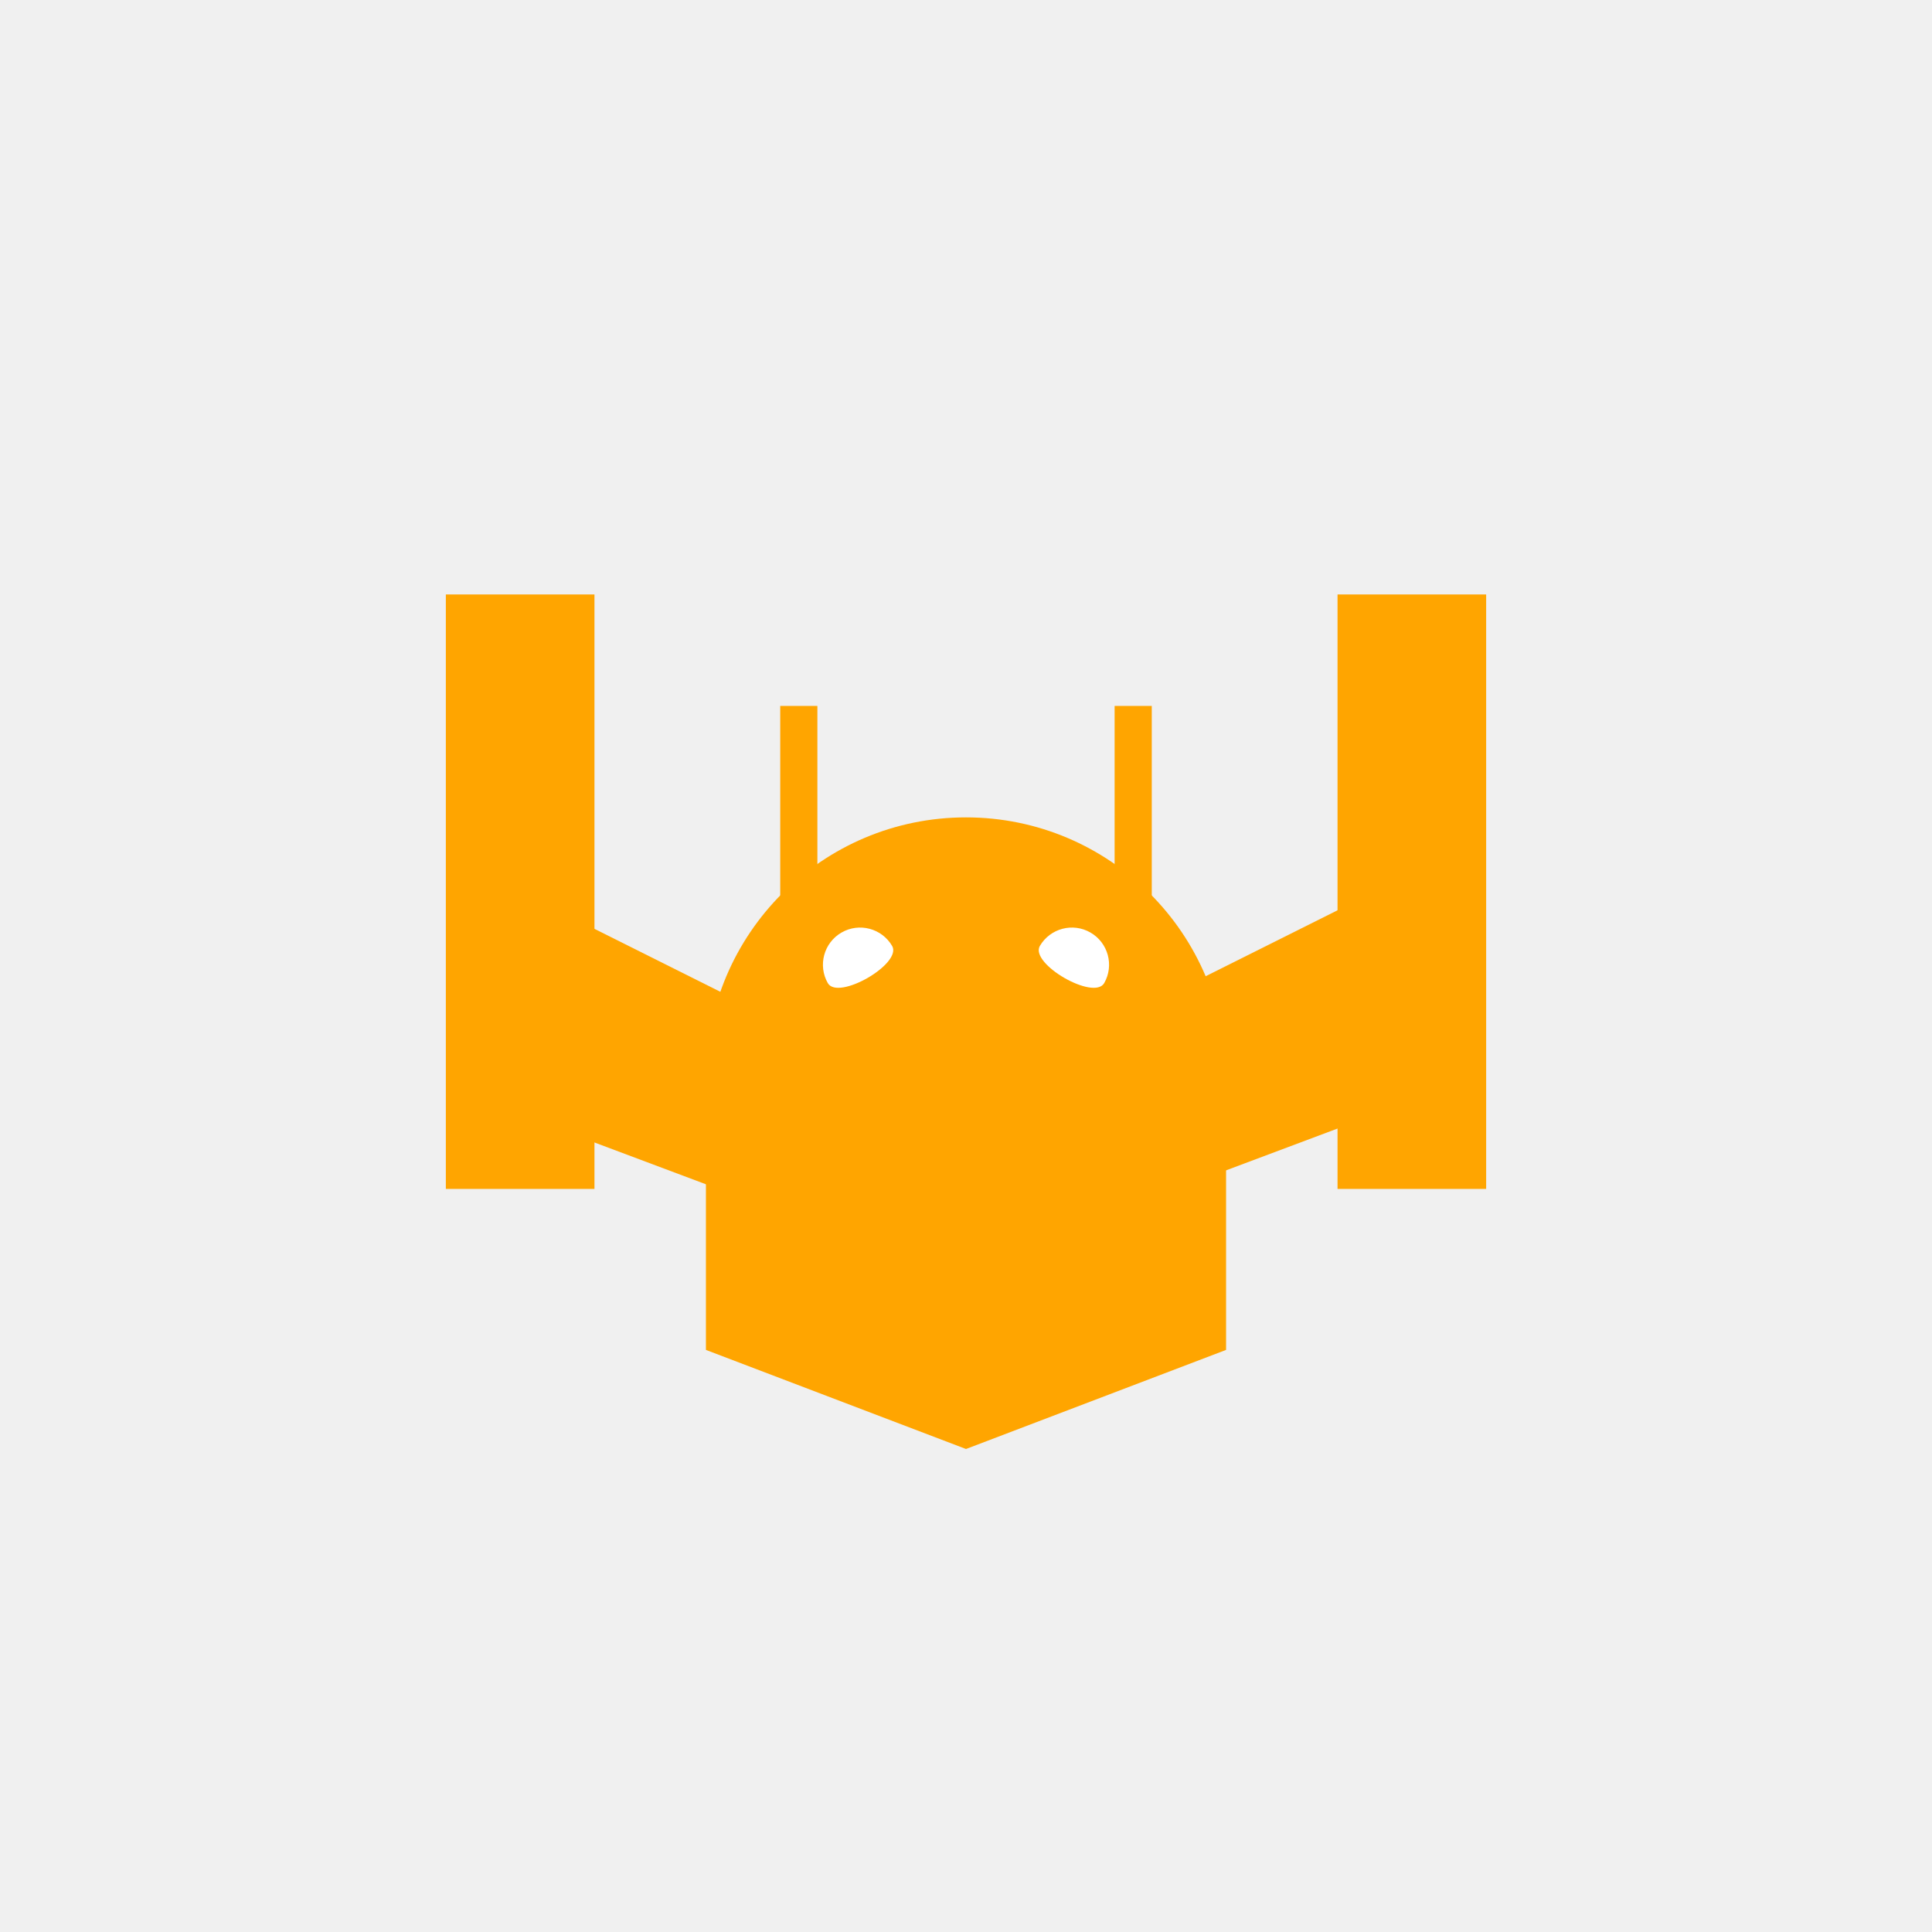
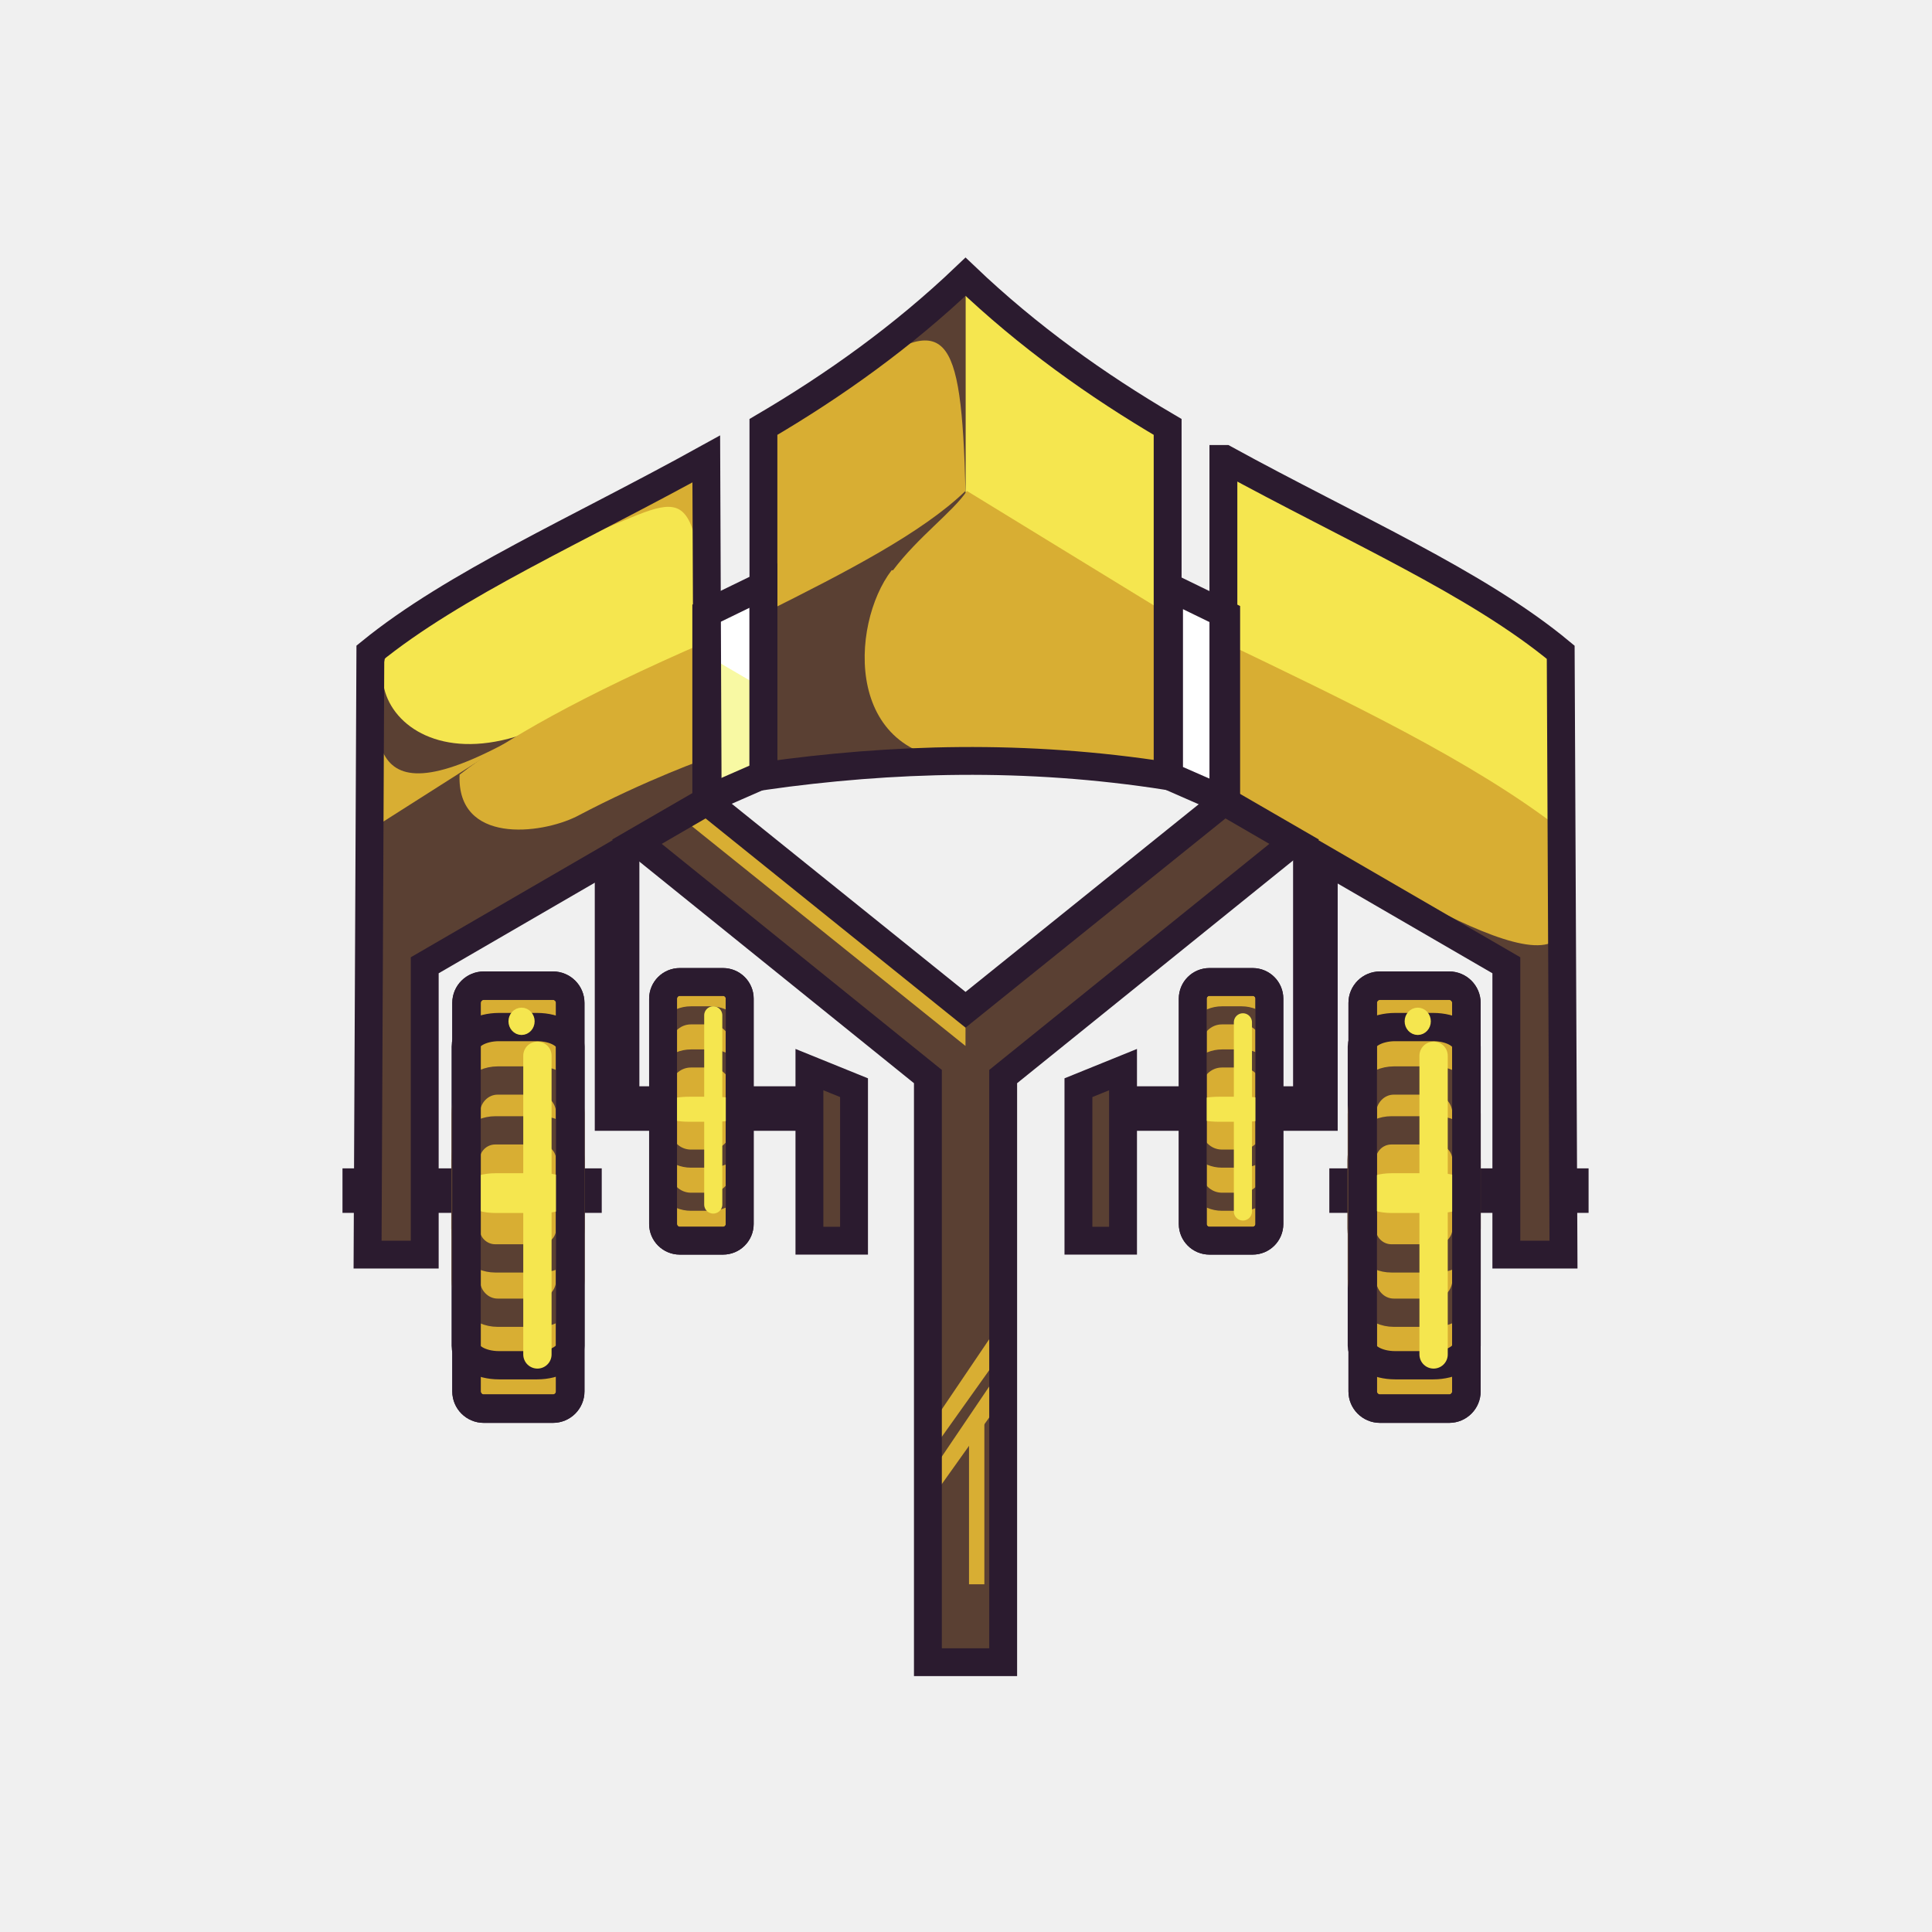
- <svg xmlns="http://www.w3.org/2000/svg" width="52" height="52" viewBox="-10 -10 52 52">
-   <g fill="orange" fill-rule="evenodd" transform="translate(2 6)">
-     <circle cx="14" cy="13" r="7" />
-     <path d="M4 0v16H0V0zM28 0v16h-4V0z" />
-     <path d="M2 8l8 4v5l-8-3zM25 8l-8 4v5l8-3zM9 3h1v6H9zM18 3h1v6h-1z" />
-     <path fill="#FFF" d="M12.012 9.46a1 1 0 0 0-1.732 1c.277.48 2.009-.52 1.732-1zM17.72 10.46a1 1 0 0 0-1.732-1c-.277.48 1.455 1.48 1.732 1z" />
-     <path d="M7 15h14v5.333L14 23l-7-2.667z" />
+ <svg xmlns="http://www.w3.org/2000/svg" enable-background="new" width="1in" height="1in" viewBox="0 0 1 1" version="1.1" id="svg827">
+   <defs id="defs821" />
+   <g id="g3177" style="display:inline">
+     <g style="display:inline;stroke-width:1.09" id="g3175" transform="matrix(0.9182809,0,0,0.9164383,0.04085962,0.04191102)">
+       <g transform="matrix(0.785653,0,0,0.785653,1.206826,0.6526484)" id="g3173" style="stroke-width:1.09">
+         <path style="display:inline;opacity:1;fill:#5a4033;fill-opacity:1;stroke:none;stroke-width:0.02;stroke-miterlimit:4;stroke-dasharray:none;stroke-dashoffset:0;stroke-opacity:1" d="m -0.787,-0.12 -0.032,0.013 v 0.11 h 0.032 z" id="path3045" />
+         <path style="display:inline;opacity:1;fill:#5a4033;fill-opacity:1;stroke:none;stroke-width:0.02;stroke-miterlimit:4;stroke-dasharray:none;stroke-dashoffset:0;stroke-opacity:1" d="m -1.012,-0.12 0.032,0.013 v 0.11 h -0.032 z" id="path3047" />
+         <path id="path3049" d="m -0.639,-0.033 h 0.186" style="display:inline;fill:none;stroke:#2b1b2f;stroke-width:0.032;stroke-linecap:butt;stroke-linejoin:miter;stroke-miterlimit:4;stroke-dasharray:none;stroke-opacity:1" />
+         <path id="path3051" d="m -0.649,-0.29 v 0.198 h -0.136" style="display:inline;fill:none;stroke:#2b1b2f;stroke-width:0.032;stroke-linecap:butt;stroke-linejoin:miter;stroke-miterlimit:4;stroke-dasharray:none;stroke-opacity:1" />
+         <g style="display:inline;stroke-width:1.09" id="g3069" transform="matrix(0.03937008,0,0,0.03937008,-0.9228569,-0.9342398)">
+           <rect rx="0.315" ry="0.315" y="19.149" x="7.818" height="7.724" width="1.89" id="rect3053" style="display:inline;opacity:1;fill:#d8ae33;fill-opacity:1;stroke:#2b1b2f;stroke-width:0.519;stroke-miterlimit:4;stroke-dasharray:none;stroke-dashoffset:0;stroke-opacity:1" />
+           <rect ry="0.356" rx="0.607" y="19.905" x="7.803" height="6.175" width="1.908" id="rect3055" style="display:inline;opacity:1;fill:none;fill-opacity:1;stroke:#2b1b2f;stroke-width:0.516;stroke-miterlimit:4;stroke-dasharray:none;stroke-dashoffset:0;stroke-opacity:1" />
+           <rect ry="0.608" rx="0.582" y="20.881" x="7.803" height="4.24" width="1.908" id="rect3057" style="display:inline;opacity:1;fill:none;fill-opacity:1;stroke:#5a4033;stroke-width:0.516;stroke-miterlimit:4;stroke-dasharray:none;stroke-dashoffset:0;stroke-opacity:1" />
+           <rect ry="0.546" rx="0.544" y="21.791" x="7.798" height="2.338" width="1.913" id="rect3059" style="display:inline;opacity:1;fill:none;fill-opacity:1;stroke:#5a4033;stroke-width:0.516;stroke-miterlimit:4;stroke-dasharray:none;stroke-dashoffset:0;stroke-opacity:1" />
+           <rect ry="0.119" rx="0.327" y="22.832" x="8.019" height="0.21" width="1.512" id="rect3061" style="display:inline;opacity:1;fill:none;fill-opacity:1;stroke:#f5e64f;stroke-width:0.516;stroke-miterlimit:4;stroke-dasharray:none;stroke-dashoffset:0;stroke-opacity:1" />
+           <path id="path3063" d="m 9.11,20.429 v 5.454" style="display:inline;fill:none;stroke:#f5e64f;stroke-width:0.516;stroke-linecap:round;stroke-linejoin:miter;stroke-miterlimit:4;stroke-dasharray:none;stroke-opacity:1" />
+           <ellipse cy="19.8" cx="8.821" id="ellipse3065" style="display:inline;opacity:1;fill:#f5e64f;fill-opacity:1;stroke:#f5e64f;stroke-width:0.289;stroke-linecap:round;stroke-miterlimit:4;stroke-dasharray:none;stroke-dashoffset:0;stroke-opacity:1" rx="0.094" ry="0.105" />
+           <rect style="display:inline;opacity:1;fill:none;fill-opacity:1;stroke:#2b1b2f;stroke-width:0.519;stroke-miterlimit:4;stroke-dasharray:none;stroke-dashoffset:0;stroke-opacity:1" id="rect3067" width="1.89" height="7.724" x="7.818" y="19.149" ry="0.315" rx="0.315" />
+         </g>
+         <rect rx="0.012" ry="0.012" y="-0.183" x="-0.737" height="0.186" width="0.055" id="rect3071" style="display:inline;opacity:1;fill:#d8ae33;fill-opacity:1;stroke:#2b1b2f;stroke-width:0.02;stroke-miterlimit:4;stroke-dasharray:none;stroke-dashoffset:0;stroke-opacity:1" />
+         <rect ry="0.021" rx="0.021" y="-0.159" x="-0.737" height="0.134" width="0.056" id="rect3073" style="display:inline;opacity:1;fill:none;fill-opacity:1;stroke:#5a4033;stroke-width:0.013;stroke-miterlimit:4;stroke-dasharray:none;stroke-dashoffset:0;stroke-opacity:1" />
+         <path id="path3075" d="m -0.787,-0.12 -0.032,0.013 v 0.11 h 0.032 z" style="display:inline;opacity:1;fill:none;fill-opacity:1;stroke:#2b1b2f;stroke-width:0.02;stroke-miterlimit:4;stroke-dasharray:none;stroke-dashoffset:0;stroke-opacity:1" />
+         <path style="display:inline;fill:none;stroke:#2b1b2f;stroke-width:0.032;stroke-linecap:butt;stroke-linejoin:miter;stroke-miterlimit:4;stroke-dasharray:none;stroke-opacity:1" d="M -1.161,-0.033 H -1.347" id="path3077" />
+         <path style="display:inline;fill:none;stroke:#2b1b2f;stroke-width:0.032;stroke-linecap:butt;stroke-linejoin:miter;stroke-miterlimit:4;stroke-dasharray:none;stroke-opacity:1" d="m -1.15,-0.29 v 0.198 h 0.136" id="path3079" />
+         <g transform="matrix(0.03937008,0,0,0.03937008,-1.565813,-0.9342398)" style="display:inline;stroke-width:1.09" id="g3097">
+           <rect style="display:inline;opacity:1;fill:#d8ae33;fill-opacity:1;stroke:#2b1b2f;stroke-width:0.519;stroke-miterlimit:4;stroke-dasharray:none;stroke-dashoffset:0;stroke-opacity:1" id="rect3081" width="1.89" height="7.724" x="7.818" y="19.149" ry="0.315" rx="0.315" />
+           <rect style="display:inline;opacity:1;fill:none;fill-opacity:1;stroke:#2b1b2f;stroke-width:0.516;stroke-miterlimit:4;stroke-dasharray:none;stroke-dashoffset:0;stroke-opacity:1" id="rect3083" width="1.908" height="6.175" x="7.803" y="19.905" rx="0.607" ry="0.356" />
+           <rect style="display:inline;opacity:1;fill:none;fill-opacity:1;stroke:#5a4033;stroke-width:0.516;stroke-miterlimit:4;stroke-dasharray:none;stroke-dashoffset:0;stroke-opacity:1" id="rect3085" width="1.908" height="4.24" x="7.803" y="20.881" rx="0.582" ry="0.608" />
+           <rect style="display:inline;opacity:1;fill:none;fill-opacity:1;stroke:#5a4033;stroke-width:0.516;stroke-miterlimit:4;stroke-dasharray:none;stroke-dashoffset:0;stroke-opacity:1" id="rect3087" width="1.913" height="2.338" x="7.798" y="21.791" rx="0.544" ry="0.546" />
+           <rect style="display:inline;opacity:1;fill:none;fill-opacity:1;stroke:#f5e64f;stroke-width:0.516;stroke-miterlimit:4;stroke-dasharray:none;stroke-dashoffset:0;stroke-opacity:1" id="rect3089" width="1.512" height="0.21" x="8.019" y="22.832" rx="0.327" ry="0.119" />
+           <path style="display:inline;fill:none;stroke:#f5e64f;stroke-width:0.516;stroke-linecap:round;stroke-linejoin:miter;stroke-miterlimit:4;stroke-dasharray:none;stroke-opacity:1" d="m 9.11,20.429 v 5.454" id="path3091" />
+           <ellipse ry="0.105" rx="0.094" style="display:inline;opacity:1;fill:#f5e64f;fill-opacity:1;stroke:#f5e64f;stroke-width:0.289;stroke-linecap:round;stroke-miterlimit:4;stroke-dasharray:none;stroke-dashoffset:0;stroke-opacity:1" id="ellipse3093" cx="8.821" cy="19.8" />
+           <rect rx="0.315" ry="0.315" y="19.149" x="7.818" height="7.724" width="1.89" id="rect3095" style="display:inline;opacity:1;fill:none;fill-opacity:1;stroke:#2b1b2f;stroke-width:0.519;stroke-miterlimit:4;stroke-dasharray:none;stroke-dashoffset:0;stroke-opacity:1" />
+         </g>
+         <rect style="display:inline;opacity:1;fill:#d8ae33;fill-opacity:1;stroke:#2b1b2f;stroke-width:0.02;stroke-miterlimit:4;stroke-dasharray:none;stroke-dashoffset:0;stroke-opacity:1" id="rect3099" width="0.055" height="0.186" x="-1.117" y="-0.183" ry="0.012" rx="0.012" />
+         <rect style="display:inline;opacity:1;fill:none;fill-opacity:1;stroke:#5a4033;stroke-width:0.013;stroke-miterlimit:4;stroke-dasharray:none;stroke-dashoffset:0;stroke-opacity:1" id="rect3101" width="0.056" height="0.134" x="-1.118" y="-0.159" rx="0.021" ry="0.021" />
+         <path id="path3103" d="m -1.012,-0.12 0.032,0.013 v 0.11 h -0.032 z" style="display:inline;opacity:1;fill:none;fill-opacity:1;stroke:#2b1b2f;stroke-width:0.02;stroke-miterlimit:4;stroke-dasharray:none;stroke-dashoffset:0;stroke-opacity:1" />
+         <rect style="display:inline;opacity:1;fill:none;fill-opacity:1;stroke:#5a4033;stroke-width:0.013;stroke-miterlimit:4;stroke-dasharray:none;stroke-dashoffset:0;stroke-opacity:1" id="rect3105" width="0.056" height="0.072" x="-0.737" y="-0.128" rx="0.021" ry="0.021" />
+         <rect ry="0.021" rx="0.021" y="-0.128" x="-1.118" height="0.072" width="0.056" id="rect3107" style="display:inline;opacity:1;fill:none;fill-opacity:1;stroke:#5a4033;stroke-width:0.013;stroke-miterlimit:4;stroke-dasharray:none;stroke-dashoffset:0;stroke-opacity:1" />
+         <path style="display:inline;fill:none;stroke:#f5e64f;stroke-width:0.013;stroke-linecap:round;stroke-linejoin:miter;stroke-miterlimit:4;stroke-dasharray:none;stroke-opacity:1" d="m -1.081,-0.159 v 0.136" id="path3109" />
+         <rect style="display:inline;opacity:1;fill:none;fill-opacity:1;stroke:#f5e64f;stroke-width:0.013;stroke-miterlimit:4;stroke-dasharray:none;stroke-dashoffset:0;stroke-opacity:1" id="rect3111" width="0.044" height="0.005" x="-1.111" y="-0.094" rx="0.013" ry="0.005" />
+         <path id="path3113" d="m -0.701,-0.154 v 0.136" style="display:inline;fill:none;stroke:#f5e64f;stroke-width:0.013;stroke-linecap:round;stroke-linejoin:miter;stroke-miterlimit:4;stroke-dasharray:none;stroke-opacity:1" />
+         <rect ry="0.005" rx="0.013" y="-0.094" x="-0.731" height="0.005" width="0.044" id="rect3115" style="display:inline;opacity:1;fill:none;fill-opacity:1;stroke:#f5e64f;stroke-width:0.013;stroke-miterlimit:4;stroke-dasharray:none;stroke-dashoffset:0;stroke-opacity:1" />
+         <rect style="display:inline;opacity:1;fill:none;fill-opacity:1;stroke:#2b1b2f;stroke-width:0.02;stroke-miterlimit:4;stroke-dasharray:none;stroke-dashoffset:0;stroke-opacity:1" id="rect3117" width="0.055" height="0.186" x="-0.737" y="-0.183" ry="0.012" rx="0.012" />
+         <rect rx="0.012" ry="0.012" y="-0.183" x="-1.117" height="0.186" width="0.055" id="rect3119" style="display:inline;opacity:1;fill:none;fill-opacity:1;stroke:#2b1b2f;stroke-width:0.02;stroke-miterlimit:4;stroke-dasharray:none;stroke-dashoffset:0;stroke-opacity:1" />
+         <path style="display:inline;opacity:1;fill:#f8f9a3;fill-opacity:1;stroke:none;stroke-width:0.02;stroke-linecap:butt;stroke-linejoin:miter;stroke-miterlimit:4;stroke-dasharray:none;stroke-opacity:1" d="m -1.045,-0.468 -0.041,0.02 v 0.134 l 0.041,-0.018 z" id="path3121" />
+         <path id="path3123" d="m -0.754,-0.467 0.041,0.02 v 0.134 l -0.041,-0.018 z" style="display:inline;opacity:1;fill:#ffffff;fill-opacity:1;stroke:none;stroke-width:0.02;stroke-linecap:butt;stroke-linejoin:miter;stroke-miterlimit:4;stroke-dasharray:none;stroke-opacity:1" />
+         <path style="color:#000000;font-style:normal;font-variant:normal;font-weight:normal;font-stretch:normal;font-size:medium;line-height:normal;font-family:sans-serif;font-variant-ligatures:normal;font-variant-position:normal;font-variant-caps:normal;font-variant-numeric:normal;font-variant-alternates:normal;font-feature-settings:normal;text-indent:0;text-align:start;text-decoration:none;text-decoration-line:none;text-decoration-style:solid;text-decoration-color:#000000;letter-spacing:normal;word-spacing:normal;text-transform:none;writing-mode:lr-tb;direction:ltr;text-orientation:mixed;dominant-baseline:auto;baseline-shift:baseline;text-anchor:start;white-space:normal;shape-padding:0;clip-rule:nonzero;display:inline;overflow:visible;visibility:visible;opacity:1;isolation:auto;mix-blend-mode:normal;color-interpolation:sRGB;color-interpolation-filters:linearRGB;solid-color:#000000;solid-opacity:1;vector-effect:none;fill:#5a4033;fill-opacity:1;fill-rule:nonzero;stroke:none;stroke-width:0.02;stroke-linecap:butt;stroke-linejoin:miter;stroke-miterlimit:4;stroke-dasharray:none;stroke-dashoffset:0;stroke-opacity:1;color-rendering:auto;image-rendering:auto;shape-rendering:auto;text-rendering:auto;enable-background:accumulate" d="m -1.122,-0.342 -0.034,0.042 0.229,0.185 v 0.421 h 0.054 v -0.421 l 0.229,-0.185 -0.034,-0.042 -0.222,0.18 z" id="path3125" />
+         <path style="display:inline;opacity:1;fill:#d8ae33;fill-opacity:1;stroke:none;stroke-width:0.02;stroke-linecap:butt;stroke-linejoin:miter;stroke-miterlimit:4;stroke-dasharray:none;stroke-dashoffset:0;stroke-opacity:1" d="m -0.9,-0.69 c -0.045,0.043 -0.094,0.078 -0.145,0.108 v 0.251 c 0.092,-0.013 0.188,-0.016 0.29,0 v -0.251 c -0.051,-0.03 -0.1,-0.065 -0.145,-0.108 z" id="path3127" />
+         <path style="display:inline;opacity:1;fill:#5a4033;fill-opacity:1;stroke:none;stroke-width:0.02;stroke-linecap:butt;stroke-linejoin:miter;stroke-miterlimit:4;stroke-dasharray:none;stroke-dashoffset:0;stroke-opacity:1" d="m -1.085,-0.559 c -0.092,0.051 -0.181,0.09 -0.241,0.139 l -0.002,0.433 h 0.041 V -0.195 l 0.203,-0.118 z" id="path3129" />
+         <path style="display:inline;opacity:1;fill:#d8ae33;fill-opacity:1;stroke:none;stroke-width:0.02;stroke-linecap:butt;stroke-linejoin:miter;stroke-miterlimit:4;stroke-dasharray:none;stroke-dashoffset:0;stroke-opacity:1" d="m -0.714,-0.559 v 0.246 l 0.203,0.118 v 0.208 h 0.041 l -0.002,-0.433 c -0.06,-0.05 -0.15,-0.089 -0.241,-0.139 z" id="path3131" />
+         <path style="display:inline;opacity:1;fill:#ffffff;fill-opacity:1;stroke:none;stroke-width:0.011px;stroke-linecap:butt;stroke-linejoin:miter;stroke-opacity:1" d="m -1.045,-0.468 -0.041,0.02 v 0.03 l 0.041,0.024 z" id="path3133" />
+         <path style="display:inline;opacity:1;fill:#5a4033;fill-opacity:1;stroke:none;stroke-width:0.011px;stroke-linecap:butt;stroke-linejoin:miter;stroke-opacity:1" d="m -0.9,-0.69 v 0.154 c -0.031,0.03 -0.085,0.058 -0.145,0.088 v 0.116 c 0.092,-0.013 0.188,-0.016 0.29,0 v -0.251 c -0.051,-0.03 -0.1,-0.065 -0.145,-0.108 z" id="path3135" />
+         <path style="display:inline;opacity:1;fill:#d8ae33;fill-opacity:1;stroke:none;stroke-width:0.011px;stroke-linecap:butt;stroke-linejoin:miter;stroke-opacity:1" d="m -0.714,-0.559 v 0.246 l 0.203,0.118 v 0.208 h 0.041 l -0.002,-0.433 c -0.06,-0.05 -0.15,-0.089 -0.241,-0.139 z" id="path3137" />
+         <path style="display:inline;opacity:1;fill:#f5e64f;fill-opacity:1;stroke:none;stroke-width:0.02;stroke-linecap:butt;stroke-linejoin:miter;stroke-miterlimit:4;stroke-dasharray:none;stroke-dashoffset:0;stroke-opacity:1" d="m -1.085,-0.559 c -0.06,0.033 -0.145,0.08 -0.196,0.11 -0.081,0.03 -0.022,0.145 0.101,0.07 l 0.094,-0.048 z" id="path3139" />
+         <path style="display:inline;opacity:1;fill:#5a4033;fill-opacity:1;stroke:none;stroke-width:0.011px;stroke-linecap:butt;stroke-linejoin:miter;stroke-opacity:1" d="m -1.085,-0.428 c -0.085,0.041 -0.178,0.085 -0.242,0.135 l -0.001,0.306 h 0.041 V -0.195 l 0.203,-0.118 z" id="path3141" />
+         <path style="display:inline;opacity:1;fill:#f5e64f;fill-opacity:1;stroke:none;stroke-width:0.02;stroke-linecap:butt;stroke-linejoin:miter;stroke-miterlimit:4;stroke-dasharray:none;stroke-dashoffset:0;stroke-opacity:1" d="m -0.9,-0.69 v 0.155 c 0.031,0.03 0.085,0.058 0.145,0.088 v -0.135 c -0.051,-0.03 -0.1,-0.065 -0.145,-0.108 z m 0.186,0.131 v 0.132 c 0.085,0.041 0.178,0.085 0.242,0.135 l -5.4896e-4,-0.128 c -0.06,-0.05 -0.15,-0.089 -0.241,-0.139 z" id="path3143" />
+         <path style="display:inline;opacity:1;fill:#5a4033;fill-opacity:1;stroke:none;stroke-width:0.011px;stroke-linecap:butt;stroke-linejoin:miter;stroke-opacity:1" d="m -0.9,-0.69 v 0.155 c -0.003,-0.119 -0.014,-0.13 -0.08,-0.084 z" id="path3145" />
+         <path style="display:inline;opacity:1;fill:#d8ae33;fill-opacity:1;stroke:none;stroke-width:0.011px;stroke-linecap:butt;stroke-linejoin:miter;stroke-opacity:1" d="m -1.326,-0.42 c 0.007,0.048 -0.017,0.128 0.102,0.062 l -0.102,0.065 z" id="path3147" />
+         <path style="display:inline;opacity:1;fill:#d8ae33;fill-opacity:1;stroke:none;stroke-width:0.011px;stroke-linecap:butt;stroke-linejoin:miter;stroke-opacity:1" d="m -1.085,-0.559 -0.091,0.057 c 0.077,-0.03 0.081,-0.05 0.091,0.075 z" id="path3149" />
+         <path style="display:inline;opacity:1;fill:#d8ae33;fill-opacity:1;stroke:none;stroke-width:0.011px;stroke-linecap:butt;stroke-linejoin:miter;stroke-opacity:1" d="m -0.953,-0.479 c -0.03,0.039 -0.035,0.139 0.058,0.137 l 0.141,0.011 v -0.116 l -0.145,-0.089 c -0.01,0.015 -0.035,0.033 -0.053,0.057 z" id="path3151" />
+         <path style="display:inline;opacity:1;fill:#5a4033;fill-opacity:1;stroke:none;stroke-width:0.011px;stroke-linecap:butt;stroke-linejoin:miter;stroke-opacity:1" d="m -0.716,-0.324 0.204,0.13 v 0.208 h 0.041 l -9.9728e-4,-0.233 c -0.018,0.042 -0.171,-0.065 -0.244,-0.104 z" id="path3153" />
+         <path style="display:inline;opacity:1;fill:#d8ae33;fill-opacity:1;stroke:none;stroke-width:0.011px;stroke-linecap:butt;stroke-linejoin:miter;stroke-opacity:1" d="m -1.085,-0.428 c -0.092,0.04 -0.146,0.071 -0.178,0.096 -0.002,0.05 0.058,0.043 0.084,0.03 0.051,-0.027 0.094,-0.042 0.094,-0.042 z" id="path3155" />
+         <path style="display:inline;opacity:1;fill:#d8ae33;fill-opacity:1;stroke:none;stroke-width:0.011px;stroke-linecap:butt;stroke-linejoin:miter;stroke-opacity:1" d="m -1.086,-0.313 0.186,0.15 -3.229e-5,0.026 -0.205,-0.165 z" id="path3157" />
+         <path style="display:inline;opacity:1;fill:#d8ae33;fill-opacity:1;stroke:none;stroke-width:0.011px;stroke-linecap:butt;stroke-linejoin:miter;stroke-opacity:1" d="m -0.873,0.059 -0.054,0.08 v 0.019 l 0.054,-0.076 z" id="path3159" />
+         <path id="path3161" d="m -0.873,0.093 -0.054,0.08 v 0.019 l 0.054,-0.076 z" style="display:inline;opacity:1;fill:#d8ae33;fill-opacity:1;stroke:none;stroke-width:0.011px;stroke-linecap:butt;stroke-linejoin:miter;stroke-opacity:1" />
+         <path style="display:inline;opacity:1;fill:none;stroke:#d8ae33;stroke-width:0.011px;stroke-linecap:butt;stroke-linejoin:miter;stroke-opacity:1" d="M -0.892,0.13 V 0.25" id="path3163" />
+         <path id="path3165" d="m -0.754,-0.467 0.041,0.02 v 0.134 l -0.041,-0.018 z" style="display:inline;opacity:1;fill:none;fill-opacity:1;stroke:#2b1b2f;stroke-width:0.02;stroke-linecap:butt;stroke-linejoin:miter;stroke-miterlimit:4;stroke-dasharray:none;stroke-opacity:1" />
+         <path style="color:#000000;font-style:normal;font-variant:normal;font-weight:normal;font-stretch:normal;font-size:medium;line-height:normal;font-family:sans-serif;font-variant-ligatures:normal;font-variant-position:normal;font-variant-caps:normal;font-variant-numeric:normal;font-variant-alternates:normal;font-feature-settings:normal;text-indent:0;text-align:start;text-decoration:none;text-decoration-line:none;text-decoration-style:solid;text-decoration-color:#000000;letter-spacing:normal;word-spacing:normal;text-transform:none;writing-mode:lr-tb;direction:ltr;text-orientation:mixed;dominant-baseline:auto;baseline-shift:baseline;text-anchor:start;white-space:normal;shape-padding:0;clip-rule:nonzero;display:inline;overflow:visible;visibility:visible;opacity:1;isolation:auto;mix-blend-mode:normal;color-interpolation:sRGB;color-interpolation-filters:linearRGB;solid-color:#000000;solid-opacity:1;vector-effect:none;fill:none;fill-opacity:1;fill-rule:nonzero;stroke:#2b1b2f;stroke-width:0.02;stroke-linecap:butt;stroke-linejoin:miter;stroke-miterlimit:4;stroke-dasharray:none;stroke-dashoffset:0;stroke-opacity:1;color-rendering:auto;image-rendering:auto;shape-rendering:auto;text-rendering:auto;enable-background:accumulate" d="m -1.086,-0.313 -0.05,0.029 0.209,0.169 v 0.421 h 0.054 v -0.421 l 0.209,-0.169 -0.05,-0.029 -0.186,0.15 z" id="path3167" />
+         <path style="display:inline;opacity:1;fill:none;fill-opacity:1;stroke:#2b1b2f;stroke-width:0.02;stroke-linecap:butt;stroke-linejoin:miter;stroke-miterlimit:4;stroke-dasharray:none;stroke-opacity:1" d="m -1.045,-0.468 -0.041,0.02 v 0.134 l 0.041,-0.018 z" id="path3169" />
+         <path style="display:inline;opacity:1;fill:none;fill-opacity:1;stroke:#2b1b2f;stroke-width:0.02;stroke-linecap:butt;stroke-linejoin:miter;stroke-miterlimit:4;stroke-dasharray:none;stroke-dashoffset:0;stroke-opacity:1" d="m -0.9,-0.69 c -0.045,0.043 -0.094,0.078 -0.145,0.108 v 0.251 c 0.092,-0.013 0.188,-0.016 0.29,0 V -0.582 c -0.051,-0.03 -0.1,-0.065 -0.145,-0.108 z m -0.186,0.131 c -0.092,0.051 -0.181,0.09 -0.241,0.139 l -0.002,0.433 h 0.041 v -0.208 l 0.203,-0.118 z m 0.371,0 v 0.246 l 0.203,0.118 v 0.208 h 0.041 l -0.002,-0.433 c -0.06,-0.05 -0.15,-0.089 -0.241,-0.139 z" id="path3171" />
+       </g>
+     </g>
  </g>
</svg>
